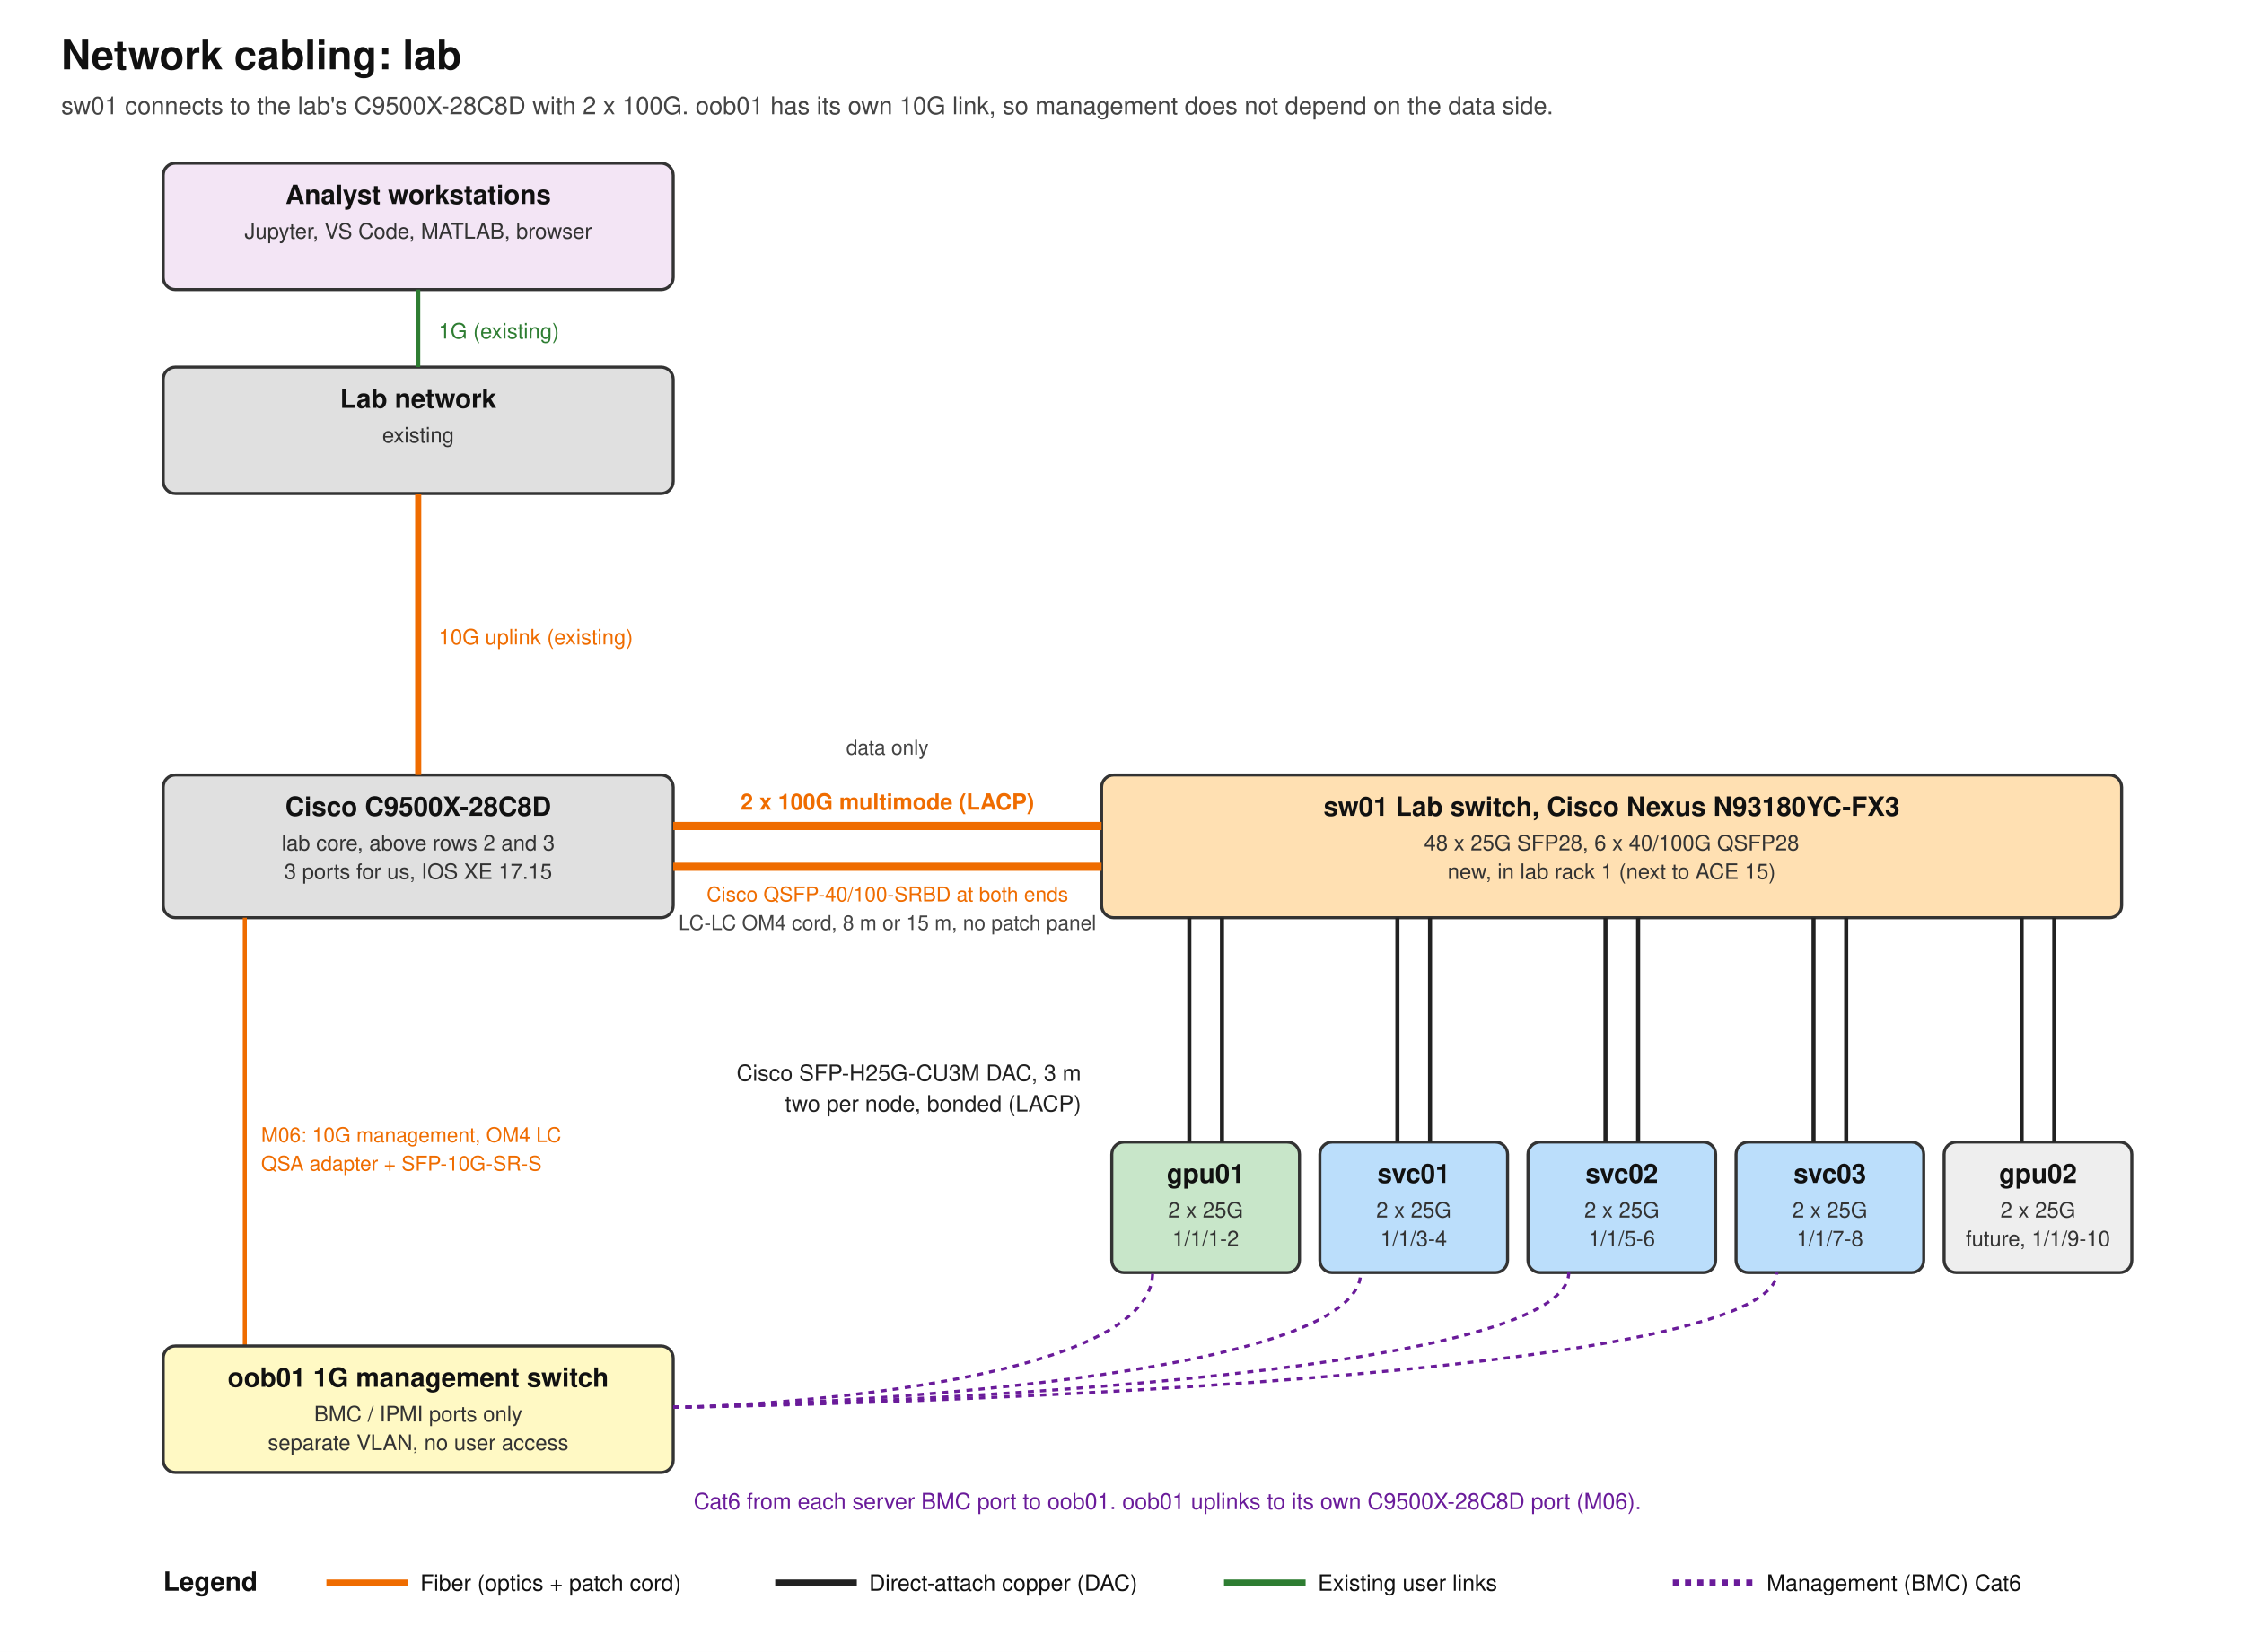
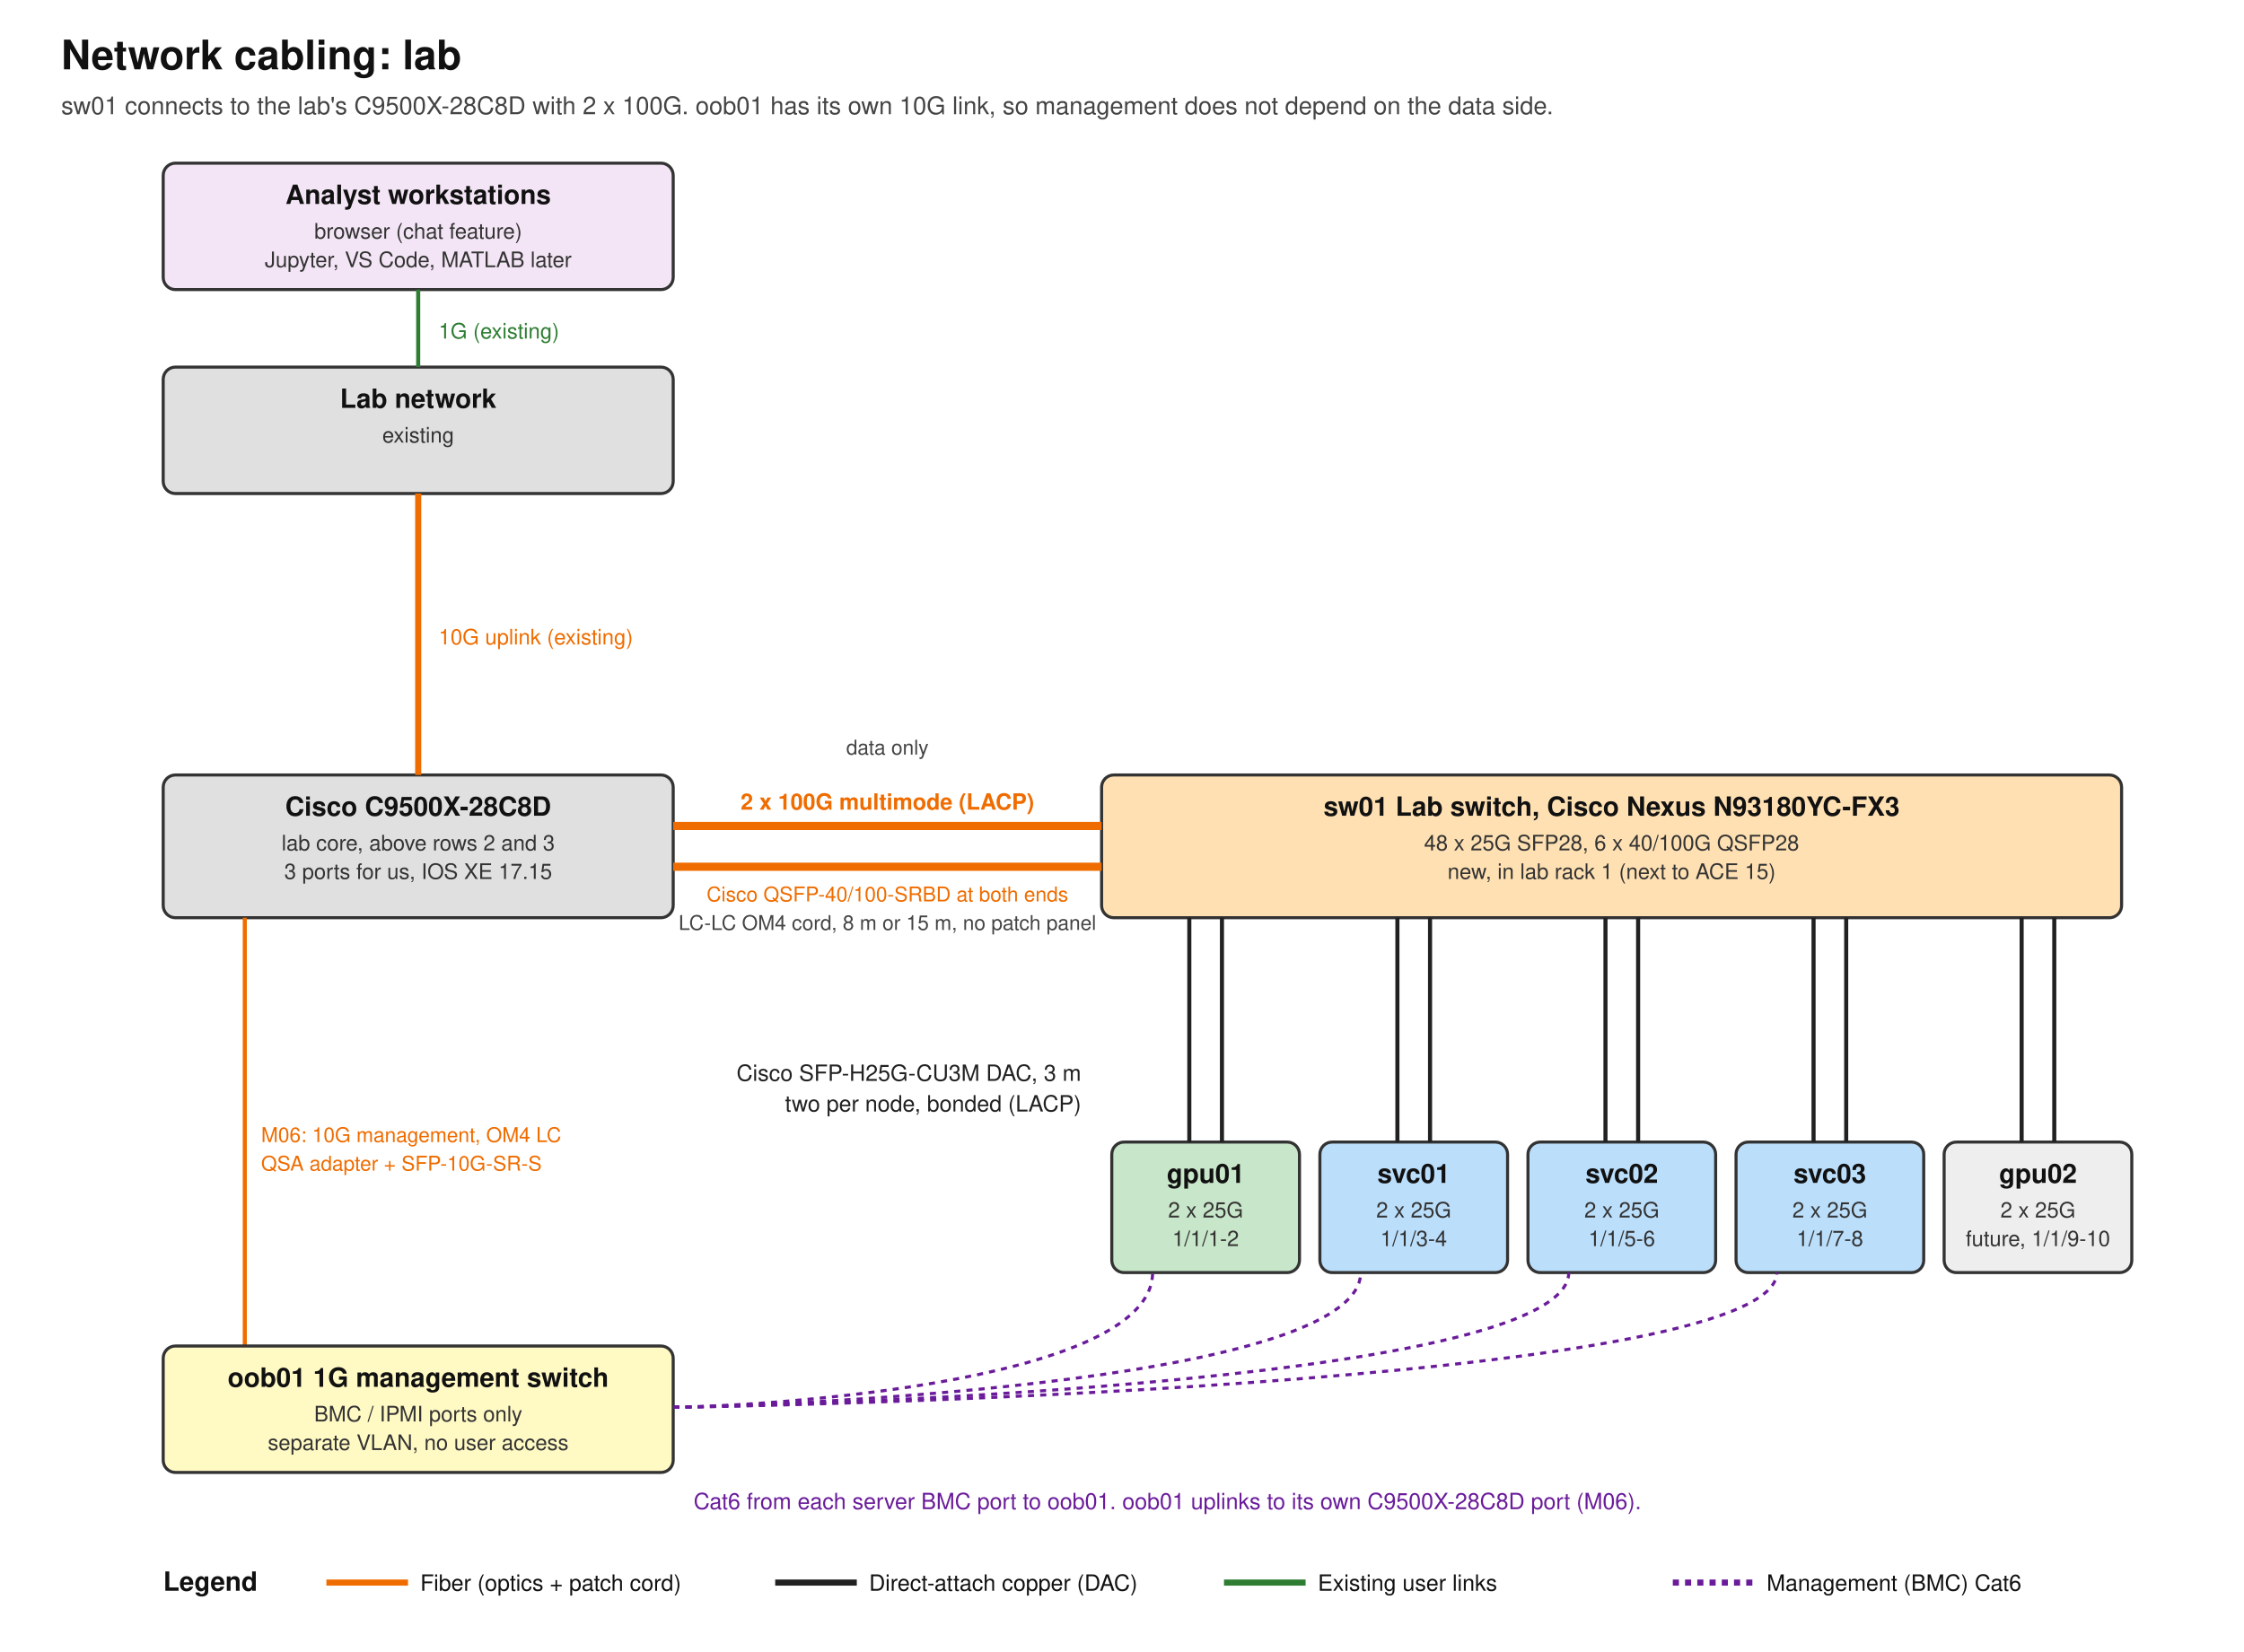
<svg xmlns="http://www.w3.org/2000/svg" viewBox="0 0 1100 810" width="1100" height="810" font-family="Helvetica, Arial, sans-serif">
  <rect width="1100" height="810" fill="#ffffff" />
  <text x="30" y="34" font-size="20" text-anchor="start" font-weight="bold" fill="#111">Network cabling: lab</text>
  <text x="30" y="56" font-size="12" text-anchor="start" font-weight="normal" fill="#444">sw01 connects to the lab's C9500X-28C8D with 2 x 100G. oob01 has its own 10G link, so management does not depend on the data side.</text>
  <rect x="80" y="80" width="250" height="62" fill="#f3e5f5" stroke="#333" stroke-width="1.5" rx="6" />
  <text x="205.0" y="100" font-size="13" text-anchor="middle" font-weight="bold" fill="#111">Analyst workstations</text>
-   <text x="205.0" y="117" font-size="10.5" text-anchor="middle" font-weight="normal" fill="#333">Jupyter, VS Code, MATLAB, browser</text>
+   <text x="205.0" y="117" font-size="10.5" text-anchor="middle" font-weight="normal" fill="#333">browser (chat feature)</text>
+   <text x="205.0" y="131" font-size="10.5" text-anchor="middle" font-weight="normal" fill="#333">Jupyter, VS Code, MATLAB later</text>
  <rect x="80" y="180" width="250" height="62" fill="#e0e0e0" stroke="#333" stroke-width="1.5" rx="6" />
  <text x="205.0" y="200" font-size="13" text-anchor="middle" font-weight="bold" fill="#111">Lab network</text>
  <text x="205.0" y="217" font-size="10.5" text-anchor="middle" font-weight="normal" fill="#333">existing</text>
  <rect x="80" y="380" width="250" height="70" fill="#e0e0e0" stroke="#333" stroke-width="1.5" rx="6" />
  <text x="205.0" y="400" font-size="13" text-anchor="middle" font-weight="bold" fill="#111">Cisco C9500X-28C8D</text>
  <text x="205.0" y="417" font-size="10.5" text-anchor="middle" font-weight="normal" fill="#333">lab core, above rows 2 and 3</text>
  <text x="205.0" y="431" font-size="10.5" text-anchor="middle" font-weight="normal" fill="#333">3 ports for us, IOS XE 17.15</text>
  <line x1="205" y1="142" x2="205" y2="180" stroke="#2e7d32" stroke-width="2" />
  <text x="215" y="166" font-size="10.5" text-anchor="start" font-weight="normal" fill="#2e7d32">1G (existing)</text>
  <line x1="205" y1="242" x2="205" y2="380" stroke="#ef6c00" stroke-width="3" />
  <text x="215" y="316" font-size="10.5" text-anchor="start" font-weight="normal" fill="#ef6c00">10G uplink (existing)</text>
  <rect x="540" y="380" width="500" height="70" fill="#ffe0b2" stroke="#333" stroke-width="1.5" rx="6" />
  <text x="790.0" y="400" font-size="13" text-anchor="middle" font-weight="bold" fill="#111">sw01 Lab switch, Cisco Nexus N93180YC-FX3</text>
  <text x="790.0" y="417" font-size="10.5" text-anchor="middle" font-weight="normal" fill="#333">48 x 25G SFP28, 6 x 40/100G QSFP28</text>
  <text x="790.0" y="431" font-size="10.5" text-anchor="middle" font-weight="normal" fill="#333">new, in lab rack 1 (next to ACE 15)</text>
  <path d="M330 405 L540 405" fill="none" stroke="#ef6c00" stroke-width="4" />
  <path d="M330 425 L540 425" fill="none" stroke="#ef6c00" stroke-width="4" />
  <text x="435" y="397" font-size="11" text-anchor="middle" font-weight="bold" fill="#ef6c00">2 x 100G multimode (LACP)</text>
  <text x="435" y="442" font-size="10" text-anchor="middle" font-weight="normal" fill="#ef6c00">Cisco QSFP-40/100-SRBD at both ends</text>
  <text x="435" y="456" font-size="10" text-anchor="middle" font-weight="normal" fill="#444">LC-LC OM4 cord, 8 m or 15 m, no patch panel</text>
  <text x="435" y="370" font-size="10" text-anchor="middle" font-weight="normal" fill="#444">data only</text>
  <path d="M120 660 L120 450" fill="none" stroke="#ef6c00" stroke-width="2" />
  <text x="128" y="560" font-size="10" text-anchor="start" font-weight="normal" fill="#ef6c00">M06: 10G management, OM4 LC</text>
  <text x="128" y="574" font-size="10" text-anchor="start" font-weight="normal" fill="#ef6c00">QSA adapter + SFP-10G-SR-S</text>
  <rect x="545" y="560" width="92" height="64" fill="#c8e6c9" stroke="#333" stroke-width="1.5" rx="6" />
  <text x="591.0" y="580" font-size="13" text-anchor="middle" font-weight="bold" fill="#111">gpu01</text>
  <text x="591.0" y="597" font-size="10.5" text-anchor="middle" font-weight="normal" fill="#333">2 x 25G</text>
  <text x="591.0" y="611" font-size="10.5" text-anchor="middle" font-weight="normal" fill="#333">1/1/1-2</text>
  <line x1="583" y1="450" x2="583" y2="560" stroke="#212121" stroke-width="2" />
  <line x1="599" y1="450" x2="599" y2="560" stroke="#212121" stroke-width="2" />
  <rect x="647" y="560" width="92" height="64" fill="#bbdefb" stroke="#333" stroke-width="1.5" rx="6" />
  <text x="693.0" y="580" font-size="13" text-anchor="middle" font-weight="bold" fill="#111">svc01</text>
  <text x="693.0" y="597" font-size="10.5" text-anchor="middle" font-weight="normal" fill="#333">2 x 25G</text>
  <text x="693.0" y="611" font-size="10.5" text-anchor="middle" font-weight="normal" fill="#333">1/1/3-4</text>
  <line x1="685" y1="450" x2="685" y2="560" stroke="#212121" stroke-width="2" />
  <line x1="701" y1="450" x2="701" y2="560" stroke="#212121" stroke-width="2" />
  <rect x="749" y="560" width="92" height="64" fill="#bbdefb" stroke="#333" stroke-width="1.5" rx="6" />
  <text x="795.0" y="580" font-size="13" text-anchor="middle" font-weight="bold" fill="#111">svc02</text>
  <text x="795.0" y="597" font-size="10.5" text-anchor="middle" font-weight="normal" fill="#333">2 x 25G</text>
  <text x="795.0" y="611" font-size="10.5" text-anchor="middle" font-weight="normal" fill="#333">1/1/5-6</text>
  <line x1="787" y1="450" x2="787" y2="560" stroke="#212121" stroke-width="2" />
  <line x1="803" y1="450" x2="803" y2="560" stroke="#212121" stroke-width="2" />
  <rect x="851" y="560" width="92" height="64" fill="#bbdefb" stroke="#333" stroke-width="1.5" rx="6" />
  <text x="897.0" y="580" font-size="13" text-anchor="middle" font-weight="bold" fill="#111">svc03</text>
  <text x="897.0" y="597" font-size="10.5" text-anchor="middle" font-weight="normal" fill="#333">2 x 25G</text>
  <text x="897.0" y="611" font-size="10.5" text-anchor="middle" font-weight="normal" fill="#333">1/1/7-8</text>
  <line x1="889" y1="450" x2="889" y2="560" stroke="#212121" stroke-width="2" />
  <line x1="905" y1="450" x2="905" y2="560" stroke="#212121" stroke-width="2" />
  <rect x="953" y="560" width="92" height="64" fill="#eeeeee" stroke="#333" stroke-width="1.5" rx="6" />
  <text x="999.0" y="580" font-size="13" text-anchor="middle" font-weight="bold" fill="#111">gpu02</text>
  <text x="999.0" y="597" font-size="10.5" text-anchor="middle" font-weight="normal" fill="#333">2 x 25G</text>
  <text x="999.0" y="611" font-size="10.5" text-anchor="middle" font-weight="normal" fill="#333">future, 1/1/9-10</text>
  <line x1="991" y1="450" x2="991" y2="560" stroke="#212121" stroke-width="2" />
  <line x1="1007" y1="450" x2="1007" y2="560" stroke="#212121" stroke-width="2" />
  <text x="530" y="530" font-size="11" text-anchor="end" font-weight="normal" fill="#212121">Cisco SFP-H25G-CU3M DAC, 3 m</text>
  <text x="530" y="545" font-size="11" text-anchor="end" font-weight="normal" fill="#212121">two per node, bonded (LACP)</text>
  <rect x="80" y="660" width="250" height="62" fill="#fff9c4" stroke="#333" stroke-width="1.5" rx="6" />
  <text x="205.0" y="680" font-size="13" text-anchor="middle" font-weight="bold" fill="#111">oob01 1G management switch</text>
  <text x="205.0" y="697" font-size="10.5" text-anchor="middle" font-weight="normal" fill="#333">BMC / IPMI ports only</text>
  <text x="205.0" y="711" font-size="10.5" text-anchor="middle" font-weight="normal" fill="#333">separate VLAN, no user access</text>
  <path d="M330 690 C 360 690, 565 680, 565 624" fill="none" stroke="#6a1b9a" stroke-width="1.5" stroke-dasharray="3 3" />
  <path d="M330 690 C 360 690, 667 680, 667 624" fill="none" stroke="#6a1b9a" stroke-width="1.5" stroke-dasharray="3 3" />
  <path d="M330 690 C 360 690, 769 680, 769 624" fill="none" stroke="#6a1b9a" stroke-width="1.5" stroke-dasharray="3 3" />
  <path d="M330 690 C 360 690, 871 680, 871 624" fill="none" stroke="#6a1b9a" stroke-width="1.5" stroke-dasharray="3 3" />
  <text x="340" y="740" font-size="11" text-anchor="start" font-weight="normal" fill="#6a1b9a">Cat6 from each server BMC port to oob01. oob01 uplinks to its own C9500X-28C8D port (M06).</text>
  <text x="80" y="780" font-size="13" text-anchor="start" font-weight="bold" fill="#111">Legend</text>
  <line x1="160" y1="776" x2="200" y2="776" stroke="#ef6c00" stroke-width="3" />
  <text x="206" y="780" font-size="11" text-anchor="start" font-weight="normal" fill="#111">Fiber (optics + patch cord)</text>
  <line x1="380" y1="776" x2="420" y2="776" stroke="#212121" stroke-width="3" />
  <text x="426" y="780" font-size="11" text-anchor="start" font-weight="normal" fill="#111">Direct-attach copper (DAC)</text>
  <line x1="600" y1="776" x2="640" y2="776" stroke="#2e7d32" stroke-width="3" />
  <text x="646" y="780" font-size="11" text-anchor="start" font-weight="normal" fill="#111">Existing user links</text>
  <line x1="820" y1="776" x2="860" y2="776" stroke="#6a1b9a" stroke-width="3" stroke-dasharray="3 3" />
  <text x="866" y="780" font-size="11" text-anchor="start" font-weight="normal" fill="#111">Management (BMC) Cat6</text>
</svg>
